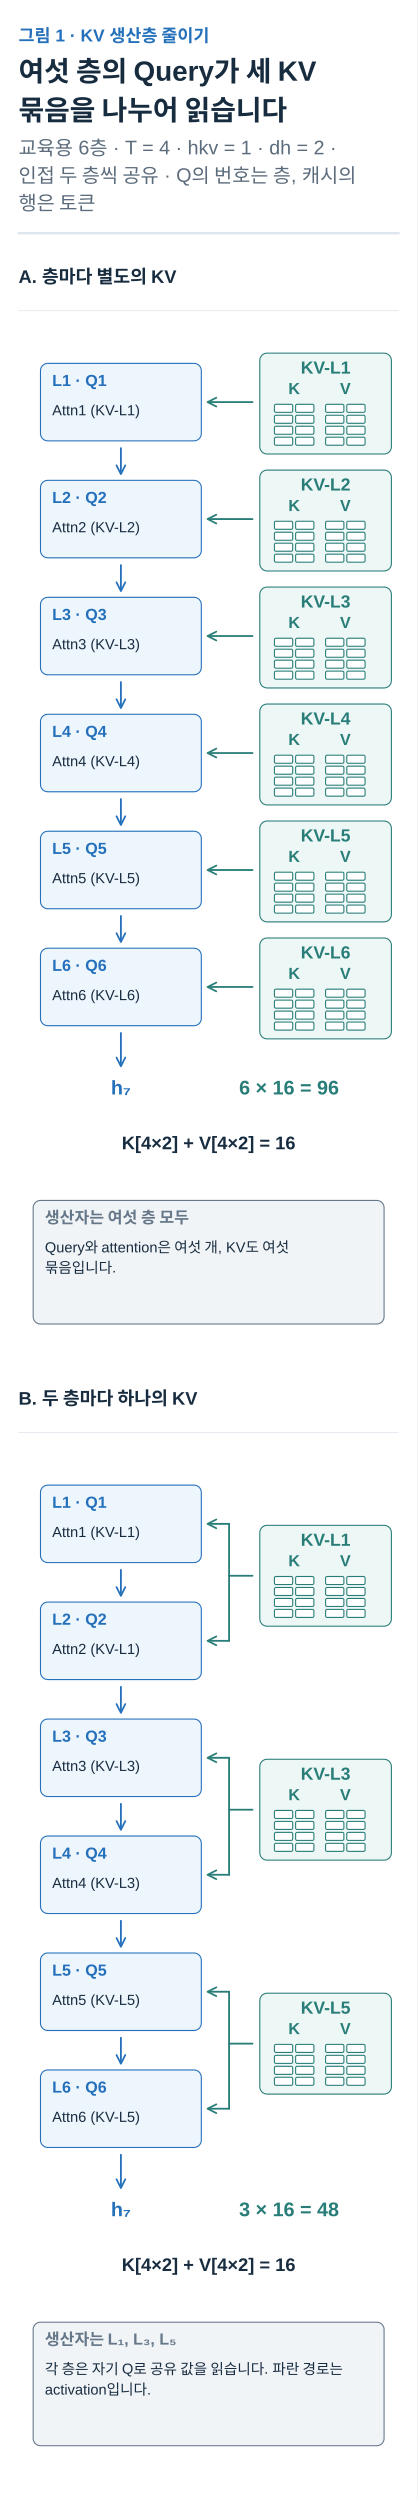
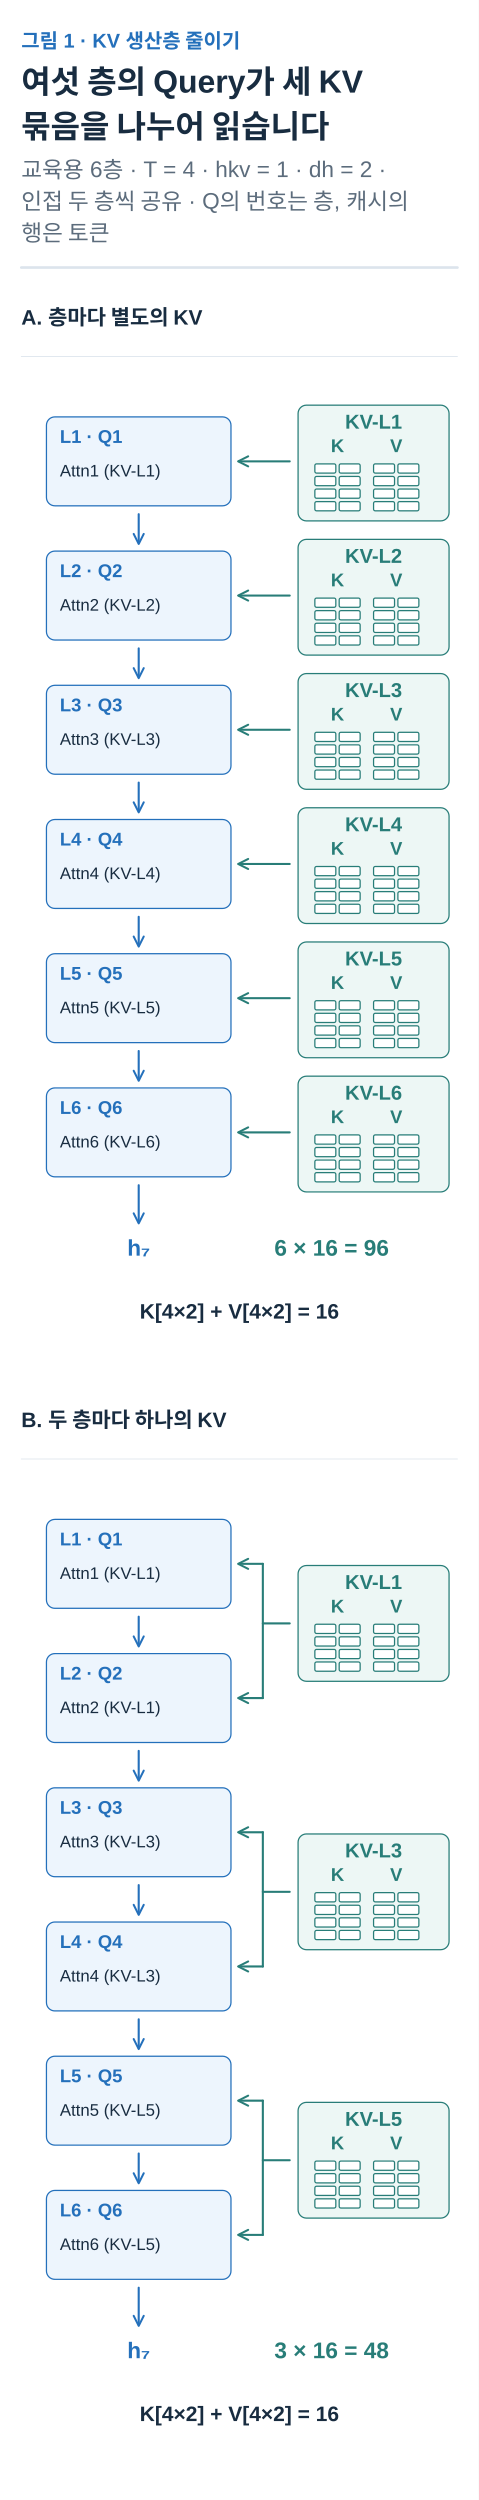
- <svg xmlns="http://www.w3.org/2000/svg" width="360" height="2157" viewBox="0 0 360 2157" role="img" aria-labelledby="title desc">
+ <svg xmlns="http://www.w3.org/2000/svg" width="360" height="1880" viewBox="0 0 360 1880" role="img" aria-labelledby="title desc">
  <defs>
    <marker id="arrow-ink" viewBox="0 0 10 10" refX="8" refY="5" markerWidth="6" markerHeight="6" orient="auto">
      <path d="M1 1 L9 5 L1 9" fill="none" stroke="#182C40" stroke-width="1.6" />
    </marker>
    <marker id="arrow-muted" viewBox="0 0 10 10" refX="8" refY="5" markerWidth="6" markerHeight="6" orient="auto">
      <path d="M1 1 L9 5 L1 9" fill="none" stroke="#5C6C7C" stroke-width="1.6" />
    </marker>
    <marker id="arrow-line" viewBox="0 0 10 10" refX="8" refY="5" markerWidth="6" markerHeight="6" orient="auto">
      <path d="M1 1 L9 5 L1 9" fill="none" stroke="#DCE4EC" stroke-width="1.6" />
    </marker>
    <marker id="arrow-paper" viewBox="0 0 10 10" refX="8" refY="5" markerWidth="6" markerHeight="6" orient="auto">
      <path d="M1 1 L9 5 L1 9" fill="none" stroke="#FFFFFF" stroke-width="1.6" />
    </marker>
    <marker id="arrow-blue" viewBox="0 0 10 10" refX="8" refY="5" markerWidth="6" markerHeight="6" orient="auto">
      <path d="M1 1 L9 5 L1 9" fill="none" stroke="#2470BB" stroke-width="1.6" />
    </marker>
    <marker id="arrow-teal" viewBox="0 0 10 10" refX="8" refY="5" markerWidth="6" markerHeight="6" orient="auto">
      <path d="M1 1 L9 5 L1 9" fill="none" stroke="#287D78" stroke-width="1.6" />
    </marker>
    <marker id="arrow-orange" viewBox="0 0 10 10" refX="8" refY="5" markerWidth="6" markerHeight="6" orient="auto">
      <path d="M1 1 L9 5 L1 9" fill="none" stroke="#B55B22" stroke-width="1.6" />
    </marker>
    <marker id="arrow-purple" viewBox="0 0 10 10" refX="8" refY="5" markerWidth="6" markerHeight="6" orient="auto">
      <path d="M1 1 L9 5 L1 9" fill="none" stroke="#7954A3" stroke-width="1.6" />
    </marker>
    <marker id="arrow-gray" viewBox="0 0 10 10" refX="8" refY="5" markerWidth="6" markerHeight="6" orient="auto">
      <path d="M1 1 L9 5 L1 9" fill="none" stroke="#657789" stroke-width="1.6" />
    </marker>
    <marker id="arrow-red" viewBox="0 0 10 10" refX="8" refY="5" markerWidth="6" markerHeight="6" orient="auto">
      <path d="M1 1 L9 5 L1 9" fill="none" stroke="#B34242" stroke-width="1.6" />
    </marker>
    <marker id="arrow-indigo" viewBox="0 0 10 10" refX="8" refY="5" markerWidth="6" markerHeight="6" orient="auto">
      <path d="M1 1 L9 5 L1 9" fill="none" stroke="#4C60A8" stroke-width="1.6" />
    </marker>
    <marker id="arrow-slate" viewBox="0 0 10 10" refX="8" refY="5" markerWidth="6" markerHeight="6" orient="auto">
      <path d="M1 1 L9 5 L1 9" fill="none" stroke="#8191A0" stroke-width="1.6" />
    </marker>
    <marker id="arrow-surface" viewBox="0 0 10 10" refX="8" refY="5" markerWidth="6" markerHeight="6" orient="auto">
      <path d="M1 1 L9 5 L1 9" fill="none" stroke="#F8FAFC" stroke-width="1.6" />
    </marker>
  </defs>
  <style>text{font-family:Arial,"Apple SD Gothic Neo","Noto Sans KR",sans-serif}text[font-family]{font-family:Menlo,Consolas,monospace}path{stroke-linecap:round;stroke-linejoin:round}</style>
  <rect width="100%" height="100%" fill="white" />
  <text x="16" y="36" fill="#2470BB" font-size="15" font-weight="600" text-anchor="start" data-max-width="328">그림 1 · KV 생산층 줄이기</text>
  <text x="16" y="70" fill="#182C40" font-size="24" font-weight="700" text-anchor="start" data-max-width="328">여섯 층의 Query가 세 KV</text>
  <text x="16" y="103.6" fill="#182C40" font-size="24" font-weight="700" text-anchor="start" data-max-width="328">묶음을 나누어 읽습니다</text>
  <text x="16" y="133.6" fill="#5C6C7C" font-size="17" font-weight="400" text-anchor="start" data-max-width="328">교육용 6층 · T = 4 · hkv = 1 · dh = 2 ·</text>
  <text x="16" y="157.4" fill="#5C6C7C" font-size="17" font-weight="400" text-anchor="start" data-max-width="328">인접 두 층씩 공유 · Q의 번호는 층, 캐시의</text>
  <text x="16" y="181.2" fill="#5C6C7C" font-size="17" font-weight="400" text-anchor="start" data-max-width="328">행은 토큰</text>
  <path d="M16,201.2 H344" stroke="#DCE4EC" stroke-width="2" />
  <g transform="translate(16 225.2) scale(0.6307692)" data-panel="1">
    <text x="0" y="30" fill="#182C40" font-size="25" font-weight="600" text-anchor="start" data-max-width="520">A. 층마다 별도의 KV</text>
    <path d="M0 68 L520 68" stroke="#DCE4EC" stroke-width="1" fill="none" />
    <g data-container="true">
      <rect x="30" y="140" width="220" height="106" rx="10" fill="#EDF5FD" stroke="#2470BB" stroke-width="1.5" />
      <text x="46" y="171" fill="#2470BB" font-size="22" font-weight="600" text-anchor="start" data-max-width="188">L1 · Q1</text>
      <text x="46" y="211" fill="#182C40" font-size="20" font-weight="400" text-anchor="start" data-max-width="188">Attn1 (KV-L1)</text>
    </g>
    <path d="M140 256 L140 290" stroke="#2470BB" stroke-width="2.5" fill="none" marker-end="url(#arrow-blue)" />
    <rect x="330" y="126" width="180" height="138" rx="10" fill="#EDF7F5" stroke="#287D78" stroke-width="1.5" />
    <text x="420" y="154" fill="#287D78" font-size="24" font-weight="600" text-anchor="middle" data-max-width="170">KV-L1</text>
    <text x="377" y="182" fill="#287D78" font-size="22" font-weight="600" text-anchor="middle" data-max-width="60">K</text>
    <text x="447" y="182" fill="#287D78" font-size="22" font-weight="600" text-anchor="middle" data-max-width="60">V</text>
    <rect x="350" y="196" width="25" height="11" rx="2" fill="#FFFFFF" stroke="#287D78" stroke-width="1.5" />
    <rect x="379" y="196" width="25" height="11" rx="2" fill="#FFFFFF" stroke="#287D78" stroke-width="1.5" />
    <rect x="420" y="196" width="25" height="11" rx="2" fill="#FFFFFF" stroke="#287D78" stroke-width="1.5" />
    <rect x="449" y="196" width="25" height="11" rx="2" fill="#FFFFFF" stroke="#287D78" stroke-width="1.5" />
    <rect x="350" y="211" width="25" height="11" rx="2" fill="#FFFFFF" stroke="#287D78" stroke-width="1.5" />
    <rect x="379" y="211" width="25" height="11" rx="2" fill="#FFFFFF" stroke="#287D78" stroke-width="1.5" />
    <rect x="420" y="211" width="25" height="11" rx="2" fill="#FFFFFF" stroke="#287D78" stroke-width="1.5" />
    <rect x="449" y="211" width="25" height="11" rx="2" fill="#FFFFFF" stroke="#287D78" stroke-width="1.5" />
    <rect x="350" y="226" width="25" height="11" rx="2" fill="#FFFFFF" stroke="#287D78" stroke-width="1.5" />
    <rect x="379" y="226" width="25" height="11" rx="2" fill="#FFFFFF" stroke="#287D78" stroke-width="1.5" />
    <rect x="420" y="226" width="25" height="11" rx="2" fill="#FFFFFF" stroke="#287D78" stroke-width="1.5" />
    <rect x="449" y="226" width="25" height="11" rx="2" fill="#FFFFFF" stroke="#287D78" stroke-width="1.5" />
    <rect x="350" y="241" width="25" height="11" rx="2" fill="#FFFFFF" stroke="#287D78" stroke-width="1.5" />
    <rect x="379" y="241" width="25" height="11" rx="2" fill="#FFFFFF" stroke="#287D78" stroke-width="1.5" />
    <rect x="420" y="241" width="25" height="11" rx="2" fill="#FFFFFF" stroke="#287D78" stroke-width="1.5" />
    <rect x="449" y="241" width="25" height="11" rx="2" fill="#FFFFFF" stroke="#287D78" stroke-width="1.5" />
    <path d="M320 193 L260 193" stroke="#287D78" stroke-width="2.5" fill="none" marker-end="url(#arrow-teal)" />
    <g data-container="true">
      <rect x="30" y="300" width="220" height="106" rx="10" fill="#EDF5FD" stroke="#2470BB" stroke-width="1.5" />
      <text x="46" y="331" fill="#2470BB" font-size="22" font-weight="600" text-anchor="start" data-max-width="188">L2 · Q2</text>
      <text x="46" y="371" fill="#182C40" font-size="20" font-weight="400" text-anchor="start" data-max-width="188">Attn2 (KV-L2)</text>
    </g>
    <path d="M140 416 L140 450" stroke="#2470BB" stroke-width="2.5" fill="none" marker-end="url(#arrow-blue)" />
    <rect x="330" y="286" width="180" height="138" rx="10" fill="#EDF7F5" stroke="#287D78" stroke-width="1.5" />
    <text x="420" y="314" fill="#287D78" font-size="24" font-weight="600" text-anchor="middle" data-max-width="170">KV-L2</text>
    <text x="377" y="342" fill="#287D78" font-size="22" font-weight="600" text-anchor="middle" data-max-width="60">K</text>
    <text x="447" y="342" fill="#287D78" font-size="22" font-weight="600" text-anchor="middle" data-max-width="60">V</text>
    <rect x="350" y="356" width="25" height="11" rx="2" fill="#FFFFFF" stroke="#287D78" stroke-width="1.5" />
    <rect x="379" y="356" width="25" height="11" rx="2" fill="#FFFFFF" stroke="#287D78" stroke-width="1.5" />
    <rect x="420" y="356" width="25" height="11" rx="2" fill="#FFFFFF" stroke="#287D78" stroke-width="1.5" />
    <rect x="449" y="356" width="25" height="11" rx="2" fill="#FFFFFF" stroke="#287D78" stroke-width="1.5" />
    <rect x="350" y="371" width="25" height="11" rx="2" fill="#FFFFFF" stroke="#287D78" stroke-width="1.5" />
    <rect x="379" y="371" width="25" height="11" rx="2" fill="#FFFFFF" stroke="#287D78" stroke-width="1.5" />
    <rect x="420" y="371" width="25" height="11" rx="2" fill="#FFFFFF" stroke="#287D78" stroke-width="1.5" />
    <rect x="449" y="371" width="25" height="11" rx="2" fill="#FFFFFF" stroke="#287D78" stroke-width="1.5" />
    <rect x="350" y="386" width="25" height="11" rx="2" fill="#FFFFFF" stroke="#287D78" stroke-width="1.5" />
    <rect x="379" y="386" width="25" height="11" rx="2" fill="#FFFFFF" stroke="#287D78" stroke-width="1.5" />
    <rect x="420" y="386" width="25" height="11" rx="2" fill="#FFFFFF" stroke="#287D78" stroke-width="1.5" />
    <rect x="449" y="386" width="25" height="11" rx="2" fill="#FFFFFF" stroke="#287D78" stroke-width="1.5" />
    <rect x="350" y="401" width="25" height="11" rx="2" fill="#FFFFFF" stroke="#287D78" stroke-width="1.5" />
    <rect x="379" y="401" width="25" height="11" rx="2" fill="#FFFFFF" stroke="#287D78" stroke-width="1.5" />
    <rect x="420" y="401" width="25" height="11" rx="2" fill="#FFFFFF" stroke="#287D78" stroke-width="1.5" />
    <rect x="449" y="401" width="25" height="11" rx="2" fill="#FFFFFF" stroke="#287D78" stroke-width="1.5" />
    <path d="M320 353 L260 353" stroke="#287D78" stroke-width="2.5" fill="none" marker-end="url(#arrow-teal)" />
    <g data-container="true">
      <rect x="30" y="460" width="220" height="106" rx="10" fill="#EDF5FD" stroke="#2470BB" stroke-width="1.5" />
      <text x="46" y="491" fill="#2470BB" font-size="22" font-weight="600" text-anchor="start" data-max-width="188">L3 · Q3</text>
      <text x="46" y="531" fill="#182C40" font-size="20" font-weight="400" text-anchor="start" data-max-width="188">Attn3 (KV-L3)</text>
    </g>
    <path d="M140 576 L140 610" stroke="#2470BB" stroke-width="2.5" fill="none" marker-end="url(#arrow-blue)" />
    <rect x="330" y="446" width="180" height="138" rx="10" fill="#EDF7F5" stroke="#287D78" stroke-width="1.5" />
    <text x="420" y="474" fill="#287D78" font-size="24" font-weight="600" text-anchor="middle" data-max-width="170">KV-L3</text>
    <text x="377" y="502" fill="#287D78" font-size="22" font-weight="600" text-anchor="middle" data-max-width="60">K</text>
    <text x="447" y="502" fill="#287D78" font-size="22" font-weight="600" text-anchor="middle" data-max-width="60">V</text>
    <rect x="350" y="516" width="25" height="11" rx="2" fill="#FFFFFF" stroke="#287D78" stroke-width="1.5" />
    <rect x="379" y="516" width="25" height="11" rx="2" fill="#FFFFFF" stroke="#287D78" stroke-width="1.5" />
    <rect x="420" y="516" width="25" height="11" rx="2" fill="#FFFFFF" stroke="#287D78" stroke-width="1.5" />
    <rect x="449" y="516" width="25" height="11" rx="2" fill="#FFFFFF" stroke="#287D78" stroke-width="1.5" />
    <rect x="350" y="531" width="25" height="11" rx="2" fill="#FFFFFF" stroke="#287D78" stroke-width="1.5" />
    <rect x="379" y="531" width="25" height="11" rx="2" fill="#FFFFFF" stroke="#287D78" stroke-width="1.5" />
    <rect x="420" y="531" width="25" height="11" rx="2" fill="#FFFFFF" stroke="#287D78" stroke-width="1.5" />
    <rect x="449" y="531" width="25" height="11" rx="2" fill="#FFFFFF" stroke="#287D78" stroke-width="1.5" />
    <rect x="350" y="546" width="25" height="11" rx="2" fill="#FFFFFF" stroke="#287D78" stroke-width="1.5" />
    <rect x="379" y="546" width="25" height="11" rx="2" fill="#FFFFFF" stroke="#287D78" stroke-width="1.5" />
    <rect x="420" y="546" width="25" height="11" rx="2" fill="#FFFFFF" stroke="#287D78" stroke-width="1.5" />
    <rect x="449" y="546" width="25" height="11" rx="2" fill="#FFFFFF" stroke="#287D78" stroke-width="1.5" />
    <rect x="350" y="561" width="25" height="11" rx="2" fill="#FFFFFF" stroke="#287D78" stroke-width="1.5" />
    <rect x="379" y="561" width="25" height="11" rx="2" fill="#FFFFFF" stroke="#287D78" stroke-width="1.5" />
    <rect x="420" y="561" width="25" height="11" rx="2" fill="#FFFFFF" stroke="#287D78" stroke-width="1.5" />
    <rect x="449" y="561" width="25" height="11" rx="2" fill="#FFFFFF" stroke="#287D78" stroke-width="1.5" />
    <path d="M320 513 L260 513" stroke="#287D78" stroke-width="2.5" fill="none" marker-end="url(#arrow-teal)" />
    <g data-container="true">
      <rect x="30" y="620" width="220" height="106" rx="10" fill="#EDF5FD" stroke="#2470BB" stroke-width="1.5" />
      <text x="46" y="651" fill="#2470BB" font-size="22" font-weight="600" text-anchor="start" data-max-width="188">L4 · Q4</text>
      <text x="46" y="691" fill="#182C40" font-size="20" font-weight="400" text-anchor="start" data-max-width="188">Attn4 (KV-L4)</text>
    </g>
    <path d="M140 736 L140 770" stroke="#2470BB" stroke-width="2.5" fill="none" marker-end="url(#arrow-blue)" />
    <rect x="330" y="606" width="180" height="138" rx="10" fill="#EDF7F5" stroke="#287D78" stroke-width="1.5" />
    <text x="420" y="634" fill="#287D78" font-size="24" font-weight="600" text-anchor="middle" data-max-width="170">KV-L4</text>
    <text x="377" y="662" fill="#287D78" font-size="22" font-weight="600" text-anchor="middle" data-max-width="60">K</text>
    <text x="447" y="662" fill="#287D78" font-size="22" font-weight="600" text-anchor="middle" data-max-width="60">V</text>
    <rect x="350" y="676" width="25" height="11" rx="2" fill="#FFFFFF" stroke="#287D78" stroke-width="1.5" />
    <rect x="379" y="676" width="25" height="11" rx="2" fill="#FFFFFF" stroke="#287D78" stroke-width="1.5" />
    <rect x="420" y="676" width="25" height="11" rx="2" fill="#FFFFFF" stroke="#287D78" stroke-width="1.5" />
    <rect x="449" y="676" width="25" height="11" rx="2" fill="#FFFFFF" stroke="#287D78" stroke-width="1.5" />
    <rect x="350" y="691" width="25" height="11" rx="2" fill="#FFFFFF" stroke="#287D78" stroke-width="1.5" />
    <rect x="379" y="691" width="25" height="11" rx="2" fill="#FFFFFF" stroke="#287D78" stroke-width="1.5" />
    <rect x="420" y="691" width="25" height="11" rx="2" fill="#FFFFFF" stroke="#287D78" stroke-width="1.5" />
    <rect x="449" y="691" width="25" height="11" rx="2" fill="#FFFFFF" stroke="#287D78" stroke-width="1.5" />
    <rect x="350" y="706" width="25" height="11" rx="2" fill="#FFFFFF" stroke="#287D78" stroke-width="1.5" />
    <rect x="379" y="706" width="25" height="11" rx="2" fill="#FFFFFF" stroke="#287D78" stroke-width="1.5" />
    <rect x="420" y="706" width="25" height="11" rx="2" fill="#FFFFFF" stroke="#287D78" stroke-width="1.5" />
    <rect x="449" y="706" width="25" height="11" rx="2" fill="#FFFFFF" stroke="#287D78" stroke-width="1.5" />
    <rect x="350" y="721" width="25" height="11" rx="2" fill="#FFFFFF" stroke="#287D78" stroke-width="1.5" />
    <rect x="379" y="721" width="25" height="11" rx="2" fill="#FFFFFF" stroke="#287D78" stroke-width="1.5" />
    <rect x="420" y="721" width="25" height="11" rx="2" fill="#FFFFFF" stroke="#287D78" stroke-width="1.5" />
    <rect x="449" y="721" width="25" height="11" rx="2" fill="#FFFFFF" stroke="#287D78" stroke-width="1.5" />
    <path d="M320 673 L260 673" stroke="#287D78" stroke-width="2.5" fill="none" marker-end="url(#arrow-teal)" />
    <g data-container="true">
      <rect x="30" y="780" width="220" height="106" rx="10" fill="#EDF5FD" stroke="#2470BB" stroke-width="1.5" />
      <text x="46" y="811" fill="#2470BB" font-size="22" font-weight="600" text-anchor="start" data-max-width="188">L5 · Q5</text>
      <text x="46" y="851" fill="#182C40" font-size="20" font-weight="400" text-anchor="start" data-max-width="188">Attn5 (KV-L5)</text>
    </g>
    <path d="M140 896 L140 930" stroke="#2470BB" stroke-width="2.5" fill="none" marker-end="url(#arrow-blue)" />
    <rect x="330" y="766" width="180" height="138" rx="10" fill="#EDF7F5" stroke="#287D78" stroke-width="1.5" />
    <text x="420" y="794" fill="#287D78" font-size="24" font-weight="600" text-anchor="middle" data-max-width="170">KV-L5</text>
    <text x="377" y="822" fill="#287D78" font-size="22" font-weight="600" text-anchor="middle" data-max-width="60">K</text>
    <text x="447" y="822" fill="#287D78" font-size="22" font-weight="600" text-anchor="middle" data-max-width="60">V</text>
    <rect x="350" y="836" width="25" height="11" rx="2" fill="#FFFFFF" stroke="#287D78" stroke-width="1.5" />
    <rect x="379" y="836" width="25" height="11" rx="2" fill="#FFFFFF" stroke="#287D78" stroke-width="1.5" />
    <rect x="420" y="836" width="25" height="11" rx="2" fill="#FFFFFF" stroke="#287D78" stroke-width="1.5" />
    <rect x="449" y="836" width="25" height="11" rx="2" fill="#FFFFFF" stroke="#287D78" stroke-width="1.5" />
    <rect x="350" y="851" width="25" height="11" rx="2" fill="#FFFFFF" stroke="#287D78" stroke-width="1.5" />
    <rect x="379" y="851" width="25" height="11" rx="2" fill="#FFFFFF" stroke="#287D78" stroke-width="1.5" />
    <rect x="420" y="851" width="25" height="11" rx="2" fill="#FFFFFF" stroke="#287D78" stroke-width="1.5" />
    <rect x="449" y="851" width="25" height="11" rx="2" fill="#FFFFFF" stroke="#287D78" stroke-width="1.5" />
    <rect x="350" y="866" width="25" height="11" rx="2" fill="#FFFFFF" stroke="#287D78" stroke-width="1.5" />
    <rect x="379" y="866" width="25" height="11" rx="2" fill="#FFFFFF" stroke="#287D78" stroke-width="1.5" />
    <rect x="420" y="866" width="25" height="11" rx="2" fill="#FFFFFF" stroke="#287D78" stroke-width="1.5" />
    <rect x="449" y="866" width="25" height="11" rx="2" fill="#FFFFFF" stroke="#287D78" stroke-width="1.5" />
    <rect x="350" y="881" width="25" height="11" rx="2" fill="#FFFFFF" stroke="#287D78" stroke-width="1.5" />
    <rect x="379" y="881" width="25" height="11" rx="2" fill="#FFFFFF" stroke="#287D78" stroke-width="1.5" />
    <rect x="420" y="881" width="25" height="11" rx="2" fill="#FFFFFF" stroke="#287D78" stroke-width="1.5" />
    <rect x="449" y="881" width="25" height="11" rx="2" fill="#FFFFFF" stroke="#287D78" stroke-width="1.5" />
    <path d="M320 833 L260 833" stroke="#287D78" stroke-width="2.5" fill="none" marker-end="url(#arrow-teal)" />
    <g data-container="true">
      <rect x="30" y="940" width="220" height="106" rx="10" fill="#EDF5FD" stroke="#2470BB" stroke-width="1.5" />
      <text x="46" y="971" fill="#2470BB" font-size="22" font-weight="600" text-anchor="start" data-max-width="188">L6 · Q6</text>
      <text x="46" y="1011" fill="#182C40" font-size="20" font-weight="400" text-anchor="start" data-max-width="188">Attn6 (KV-L6)</text>
    </g>
    <rect x="330" y="926" width="180" height="138" rx="10" fill="#EDF7F5" stroke="#287D78" stroke-width="1.5" />
    <text x="420" y="954" fill="#287D78" font-size="24" font-weight="600" text-anchor="middle" data-max-width="170">KV-L6</text>
    <text x="377" y="982" fill="#287D78" font-size="22" font-weight="600" text-anchor="middle" data-max-width="60">K</text>
    <text x="447" y="982" fill="#287D78" font-size="22" font-weight="600" text-anchor="middle" data-max-width="60">V</text>
    <rect x="350" y="996" width="25" height="11" rx="2" fill="#FFFFFF" stroke="#287D78" stroke-width="1.5" />
    <rect x="379" y="996" width="25" height="11" rx="2" fill="#FFFFFF" stroke="#287D78" stroke-width="1.5" />
    <rect x="420" y="996" width="25" height="11" rx="2" fill="#FFFFFF" stroke="#287D78" stroke-width="1.5" />
    <rect x="449" y="996" width="25" height="11" rx="2" fill="#FFFFFF" stroke="#287D78" stroke-width="1.5" />
    <rect x="350" y="1011" width="25" height="11" rx="2" fill="#FFFFFF" stroke="#287D78" stroke-width="1.5" />
    <rect x="379" y="1011" width="25" height="11" rx="2" fill="#FFFFFF" stroke="#287D78" stroke-width="1.5" />
    <rect x="420" y="1011" width="25" height="11" rx="2" fill="#FFFFFF" stroke="#287D78" stroke-width="1.5" />
    <rect x="449" y="1011" width="25" height="11" rx="2" fill="#FFFFFF" stroke="#287D78" stroke-width="1.5" />
    <rect x="350" y="1026" width="25" height="11" rx="2" fill="#FFFFFF" stroke="#287D78" stroke-width="1.5" />
    <rect x="379" y="1026" width="25" height="11" rx="2" fill="#FFFFFF" stroke="#287D78" stroke-width="1.5" />
    <rect x="420" y="1026" width="25" height="11" rx="2" fill="#FFFFFF" stroke="#287D78" stroke-width="1.5" />
    <rect x="449" y="1026" width="25" height="11" rx="2" fill="#FFFFFF" stroke="#287D78" stroke-width="1.5" />
    <rect x="350" y="1041" width="25" height="11" rx="2" fill="#FFFFFF" stroke="#287D78" stroke-width="1.5" />
    <rect x="379" y="1041" width="25" height="11" rx="2" fill="#FFFFFF" stroke="#287D78" stroke-width="1.5" />
    <rect x="420" y="1041" width="25" height="11" rx="2" fill="#FFFFFF" stroke="#287D78" stroke-width="1.5" />
    <rect x="449" y="1041" width="25" height="11" rx="2" fill="#FFFFFF" stroke="#287D78" stroke-width="1.5" />
    <path d="M320 993 L260 993" stroke="#287D78" stroke-width="2.5" fill="none" marker-end="url(#arrow-teal)" />
    <path d="M140 1056 L140 1100" stroke="#2470BB" stroke-width="2.5" fill="none" marker-end="url(#arrow-blue)" />
    <text x="140" y="1140" fill="#2470BB" font-size="27" font-weight="600" text-anchor="middle" data-max-width="180">h₇</text>
    <text x="370" y="1140" fill="#287D78" font-size="27" font-weight="600" text-anchor="middle" data-max-width="300">6 × 16 = 96</text>
    <text x="260" y="1215" fill="#182C40" font-size="25" font-weight="600" text-anchor="middle" data-max-width="500">K[4×2] + V[4×2] = 16</text>
-     <g data-container="true">
-       <rect x="20" y="1285" width="480" height="169" rx="10" fill="#F1F4F7" stroke="#657789" stroke-width="1.5" />
-       <text x="36" y="1316" fill="#657789" font-size="22" font-weight="600" text-anchor="start" data-max-width="448">생산자는 여섯 층 모두</text>
-       <text x="36" y="1356" fill="#182C40" font-size="20" font-weight="400" text-anchor="start" data-max-width="448">Query와 attention은 여섯 개, KV도 여섯</text>
-       <text x="36" y="1384" fill="#182C40" font-size="20" font-weight="400" text-anchor="start" data-max-width="448">묶음입니다.</text>
-     </g>
  </g>
-   <g transform="translate(16 1193.046) scale(0.6307692)" data-panel="2">
+   <g transform="translate(16 1054.277) scale(0.6307692)" data-panel="2">
    <text x="0" y="30" fill="#182C40" font-size="25" font-weight="600" text-anchor="start" data-max-width="520">B. 두 층마다 하나의 KV</text>
    <path d="M0 68 L520 68" stroke="#DCE4EC" stroke-width="1" fill="none" />
    <g data-container="true">
      <rect x="30" y="140" width="220" height="106" rx="10" fill="#EDF5FD" stroke="#2470BB" stroke-width="1.5" />
      <text x="46" y="171" fill="#2470BB" font-size="22" font-weight="600" text-anchor="start" data-max-width="188">L1 · Q1</text>
      <text x="46" y="211" fill="#182C40" font-size="20" font-weight="400" text-anchor="start" data-max-width="188">Attn1 (KV-L1)</text>
    </g>
    <path d="M140 256 L140 290" stroke="#2470BB" stroke-width="2.5" fill="none" marker-end="url(#arrow-blue)" />
    <rect x="330" y="195" width="180" height="138" rx="10" fill="#EDF7F5" stroke="#287D78" stroke-width="1.5" />
    <text x="420" y="223" fill="#287D78" font-size="24" font-weight="600" text-anchor="middle" data-max-width="170">KV-L1</text>
    <text x="377" y="251" fill="#287D78" font-size="22" font-weight="600" text-anchor="middle" data-max-width="60">K</text>
    <text x="447" y="251" fill="#287D78" font-size="22" font-weight="600" text-anchor="middle" data-max-width="60">V</text>
    <rect x="350" y="265" width="25" height="11" rx="2" fill="#FFFFFF" stroke="#287D78" stroke-width="1.5" />
    <rect x="379" y="265" width="25" height="11" rx="2" fill="#FFFFFF" stroke="#287D78" stroke-width="1.5" />
    <rect x="420" y="265" width="25" height="11" rx="2" fill="#FFFFFF" stroke="#287D78" stroke-width="1.5" />
    <rect x="449" y="265" width="25" height="11" rx="2" fill="#FFFFFF" stroke="#287D78" stroke-width="1.5" />
    <rect x="350" y="280" width="25" height="11" rx="2" fill="#FFFFFF" stroke="#287D78" stroke-width="1.5" />
    <rect x="379" y="280" width="25" height="11" rx="2" fill="#FFFFFF" stroke="#287D78" stroke-width="1.5" />
    <rect x="420" y="280" width="25" height="11" rx="2" fill="#FFFFFF" stroke="#287D78" stroke-width="1.5" />
    <rect x="449" y="280" width="25" height="11" rx="2" fill="#FFFFFF" stroke="#287D78" stroke-width="1.5" />
    <rect x="350" y="295" width="25" height="11" rx="2" fill="#FFFFFF" stroke="#287D78" stroke-width="1.5" />
    <rect x="379" y="295" width="25" height="11" rx="2" fill="#FFFFFF" stroke="#287D78" stroke-width="1.5" />
    <rect x="420" y="295" width="25" height="11" rx="2" fill="#FFFFFF" stroke="#287D78" stroke-width="1.5" />
    <rect x="449" y="295" width="25" height="11" rx="2" fill="#FFFFFF" stroke="#287D78" stroke-width="1.5" />
    <rect x="350" y="310" width="25" height="11" rx="2" fill="#FFFFFF" stroke="#287D78" stroke-width="1.5" />
    <rect x="379" y="310" width="25" height="11" rx="2" fill="#FFFFFF" stroke="#287D78" stroke-width="1.5" />
    <rect x="420" y="310" width="25" height="11" rx="2" fill="#FFFFFF" stroke="#287D78" stroke-width="1.5" />
    <rect x="449" y="310" width="25" height="11" rx="2" fill="#FFFFFF" stroke="#287D78" stroke-width="1.5" />
    <path d="M320 264 L288 264" stroke="#287D78" stroke-width="2.5" fill="none" />
    <path d="M288 193 L288 353" stroke="#287D78" stroke-width="2.5" fill="none" />
    <path d="M288 193 L260 193" stroke="#287D78" stroke-width="2.5" fill="none" marker-end="url(#arrow-teal)" />
    <path d="M288 353 L260 353" stroke="#287D78" stroke-width="2.5" fill="none" marker-end="url(#arrow-teal)" />
    <g data-container="true">
      <rect x="30" y="300" width="220" height="106" rx="10" fill="#EDF5FD" stroke="#2470BB" stroke-width="1.5" />
      <text x="46" y="331" fill="#2470BB" font-size="22" font-weight="600" text-anchor="start" data-max-width="188">L2 · Q2</text>
      <text x="46" y="371" fill="#182C40" font-size="20" font-weight="400" text-anchor="start" data-max-width="188">Attn2 (KV-L1)</text>
    </g>
    <path d="M140 416 L140 450" stroke="#2470BB" stroke-width="2.5" fill="none" marker-end="url(#arrow-blue)" />
    <g data-container="true">
      <rect x="30" y="460" width="220" height="106" rx="10" fill="#EDF5FD" stroke="#2470BB" stroke-width="1.5" />
      <text x="46" y="491" fill="#2470BB" font-size="22" font-weight="600" text-anchor="start" data-max-width="188">L3 · Q3</text>
      <text x="46" y="531" fill="#182C40" font-size="20" font-weight="400" text-anchor="start" data-max-width="188">Attn3 (KV-L3)</text>
    </g>
    <path d="M140 576 L140 610" stroke="#2470BB" stroke-width="2.5" fill="none" marker-end="url(#arrow-blue)" />
    <rect x="330" y="515" width="180" height="138" rx="10" fill="#EDF7F5" stroke="#287D78" stroke-width="1.5" />
    <text x="420" y="543" fill="#287D78" font-size="24" font-weight="600" text-anchor="middle" data-max-width="170">KV-L3</text>
    <text x="377" y="571" fill="#287D78" font-size="22" font-weight="600" text-anchor="middle" data-max-width="60">K</text>
    <text x="447" y="571" fill="#287D78" font-size="22" font-weight="600" text-anchor="middle" data-max-width="60">V</text>
    <rect x="350" y="585" width="25" height="11" rx="2" fill="#FFFFFF" stroke="#287D78" stroke-width="1.5" />
    <rect x="379" y="585" width="25" height="11" rx="2" fill="#FFFFFF" stroke="#287D78" stroke-width="1.5" />
    <rect x="420" y="585" width="25" height="11" rx="2" fill="#FFFFFF" stroke="#287D78" stroke-width="1.5" />
    <rect x="449" y="585" width="25" height="11" rx="2" fill="#FFFFFF" stroke="#287D78" stroke-width="1.5" />
    <rect x="350" y="600" width="25" height="11" rx="2" fill="#FFFFFF" stroke="#287D78" stroke-width="1.5" />
    <rect x="379" y="600" width="25" height="11" rx="2" fill="#FFFFFF" stroke="#287D78" stroke-width="1.5" />
    <rect x="420" y="600" width="25" height="11" rx="2" fill="#FFFFFF" stroke="#287D78" stroke-width="1.5" />
    <rect x="449" y="600" width="25" height="11" rx="2" fill="#FFFFFF" stroke="#287D78" stroke-width="1.5" />
    <rect x="350" y="615" width="25" height="11" rx="2" fill="#FFFFFF" stroke="#287D78" stroke-width="1.5" />
    <rect x="379" y="615" width="25" height="11" rx="2" fill="#FFFFFF" stroke="#287D78" stroke-width="1.5" />
    <rect x="420" y="615" width="25" height="11" rx="2" fill="#FFFFFF" stroke="#287D78" stroke-width="1.5" />
    <rect x="449" y="615" width="25" height="11" rx="2" fill="#FFFFFF" stroke="#287D78" stroke-width="1.5" />
    <rect x="350" y="630" width="25" height="11" rx="2" fill="#FFFFFF" stroke="#287D78" stroke-width="1.5" />
    <rect x="379" y="630" width="25" height="11" rx="2" fill="#FFFFFF" stroke="#287D78" stroke-width="1.5" />
    <rect x="420" y="630" width="25" height="11" rx="2" fill="#FFFFFF" stroke="#287D78" stroke-width="1.5" />
    <rect x="449" y="630" width="25" height="11" rx="2" fill="#FFFFFF" stroke="#287D78" stroke-width="1.5" />
    <path d="M320 584 L288 584" stroke="#287D78" stroke-width="2.5" fill="none" />
    <path d="M288 513 L288 673" stroke="#287D78" stroke-width="2.5" fill="none" />
    <path d="M288 513 L260 513" stroke="#287D78" stroke-width="2.5" fill="none" marker-end="url(#arrow-teal)" />
    <path d="M288 673 L260 673" stroke="#287D78" stroke-width="2.5" fill="none" marker-end="url(#arrow-teal)" />
    <g data-container="true">
      <rect x="30" y="620" width="220" height="106" rx="10" fill="#EDF5FD" stroke="#2470BB" stroke-width="1.5" />
      <text x="46" y="651" fill="#2470BB" font-size="22" font-weight="600" text-anchor="start" data-max-width="188">L4 · Q4</text>
      <text x="46" y="691" fill="#182C40" font-size="20" font-weight="400" text-anchor="start" data-max-width="188">Attn4 (KV-L3)</text>
    </g>
    <path d="M140 736 L140 770" stroke="#2470BB" stroke-width="2.5" fill="none" marker-end="url(#arrow-blue)" />
    <g data-container="true">
      <rect x="30" y="780" width="220" height="106" rx="10" fill="#EDF5FD" stroke="#2470BB" stroke-width="1.5" />
      <text x="46" y="811" fill="#2470BB" font-size="22" font-weight="600" text-anchor="start" data-max-width="188">L5 · Q5</text>
      <text x="46" y="851" fill="#182C40" font-size="20" font-weight="400" text-anchor="start" data-max-width="188">Attn5 (KV-L5)</text>
    </g>
    <path d="M140 896 L140 930" stroke="#2470BB" stroke-width="2.5" fill="none" marker-end="url(#arrow-blue)" />
    <rect x="330" y="835" width="180" height="138" rx="10" fill="#EDF7F5" stroke="#287D78" stroke-width="1.5" />
    <text x="420" y="863" fill="#287D78" font-size="24" font-weight="600" text-anchor="middle" data-max-width="170">KV-L5</text>
    <text x="377" y="891" fill="#287D78" font-size="22" font-weight="600" text-anchor="middle" data-max-width="60">K</text>
    <text x="447" y="891" fill="#287D78" font-size="22" font-weight="600" text-anchor="middle" data-max-width="60">V</text>
    <rect x="350" y="905" width="25" height="11" rx="2" fill="#FFFFFF" stroke="#287D78" stroke-width="1.5" />
    <rect x="379" y="905" width="25" height="11" rx="2" fill="#FFFFFF" stroke="#287D78" stroke-width="1.5" />
    <rect x="420" y="905" width="25" height="11" rx="2" fill="#FFFFFF" stroke="#287D78" stroke-width="1.5" />
    <rect x="449" y="905" width="25" height="11" rx="2" fill="#FFFFFF" stroke="#287D78" stroke-width="1.5" />
    <rect x="350" y="920" width="25" height="11" rx="2" fill="#FFFFFF" stroke="#287D78" stroke-width="1.5" />
    <rect x="379" y="920" width="25" height="11" rx="2" fill="#FFFFFF" stroke="#287D78" stroke-width="1.5" />
    <rect x="420" y="920" width="25" height="11" rx="2" fill="#FFFFFF" stroke="#287D78" stroke-width="1.5" />
    <rect x="449" y="920" width="25" height="11" rx="2" fill="#FFFFFF" stroke="#287D78" stroke-width="1.5" />
    <rect x="350" y="935" width="25" height="11" rx="2" fill="#FFFFFF" stroke="#287D78" stroke-width="1.5" />
    <rect x="379" y="935" width="25" height="11" rx="2" fill="#FFFFFF" stroke="#287D78" stroke-width="1.5" />
    <rect x="420" y="935" width="25" height="11" rx="2" fill="#FFFFFF" stroke="#287D78" stroke-width="1.5" />
    <rect x="449" y="935" width="25" height="11" rx="2" fill="#FFFFFF" stroke="#287D78" stroke-width="1.5" />
    <rect x="350" y="950" width="25" height="11" rx="2" fill="#FFFFFF" stroke="#287D78" stroke-width="1.5" />
    <rect x="379" y="950" width="25" height="11" rx="2" fill="#FFFFFF" stroke="#287D78" stroke-width="1.5" />
    <rect x="420" y="950" width="25" height="11" rx="2" fill="#FFFFFF" stroke="#287D78" stroke-width="1.5" />
    <rect x="449" y="950" width="25" height="11" rx="2" fill="#FFFFFF" stroke="#287D78" stroke-width="1.5" />
    <path d="M320 904 L288 904" stroke="#287D78" stroke-width="2.5" fill="none" />
    <path d="M288 833 L288 993" stroke="#287D78" stroke-width="2.5" fill="none" />
    <path d="M288 833 L260 833" stroke="#287D78" stroke-width="2.5" fill="none" marker-end="url(#arrow-teal)" />
    <path d="M288 993 L260 993" stroke="#287D78" stroke-width="2.5" fill="none" marker-end="url(#arrow-teal)" />
    <g data-container="true">
      <rect x="30" y="940" width="220" height="106" rx="10" fill="#EDF5FD" stroke="#2470BB" stroke-width="1.5" />
      <text x="46" y="971" fill="#2470BB" font-size="22" font-weight="600" text-anchor="start" data-max-width="188">L6 · Q6</text>
      <text x="46" y="1011" fill="#182C40" font-size="20" font-weight="400" text-anchor="start" data-max-width="188">Attn6 (KV-L5)</text>
    </g>
    <path d="M140 1056 L140 1100" stroke="#2470BB" stroke-width="2.5" fill="none" marker-end="url(#arrow-blue)" />
    <text x="140" y="1140" fill="#2470BB" font-size="27" font-weight="600" text-anchor="middle" data-max-width="180">h₇</text>
    <text x="370" y="1140" fill="#287D78" font-size="27" font-weight="600" text-anchor="middle" data-max-width="300">3 × 16 = 48</text>
    <text x="260" y="1215" fill="#182C40" font-size="25" font-weight="600" text-anchor="middle" data-max-width="500">K[4×2] + V[4×2] = 16</text>
-     <g data-container="true">
-       <rect x="20" y="1285" width="480" height="169" rx="10" fill="#F1F4F7" stroke="#657789" stroke-width="1.5" />
-       <text x="36" y="1316" fill="#657789" font-size="22" font-weight="600" text-anchor="start" data-max-width="448">생산자는 L₁, L₃, L₅</text>
-       <text x="36" y="1356" fill="#182C40" font-size="20" font-weight="400" text-anchor="start" data-max-width="448">각 층은 자기 Q로 공유 값을 읽습니다. 파란 경로는</text>
-       <text x="36" y="1384" fill="#182C40" font-size="20" font-weight="400" text-anchor="start" data-max-width="448">activation입니다.</text>
-     </g>
  </g>
</svg>
